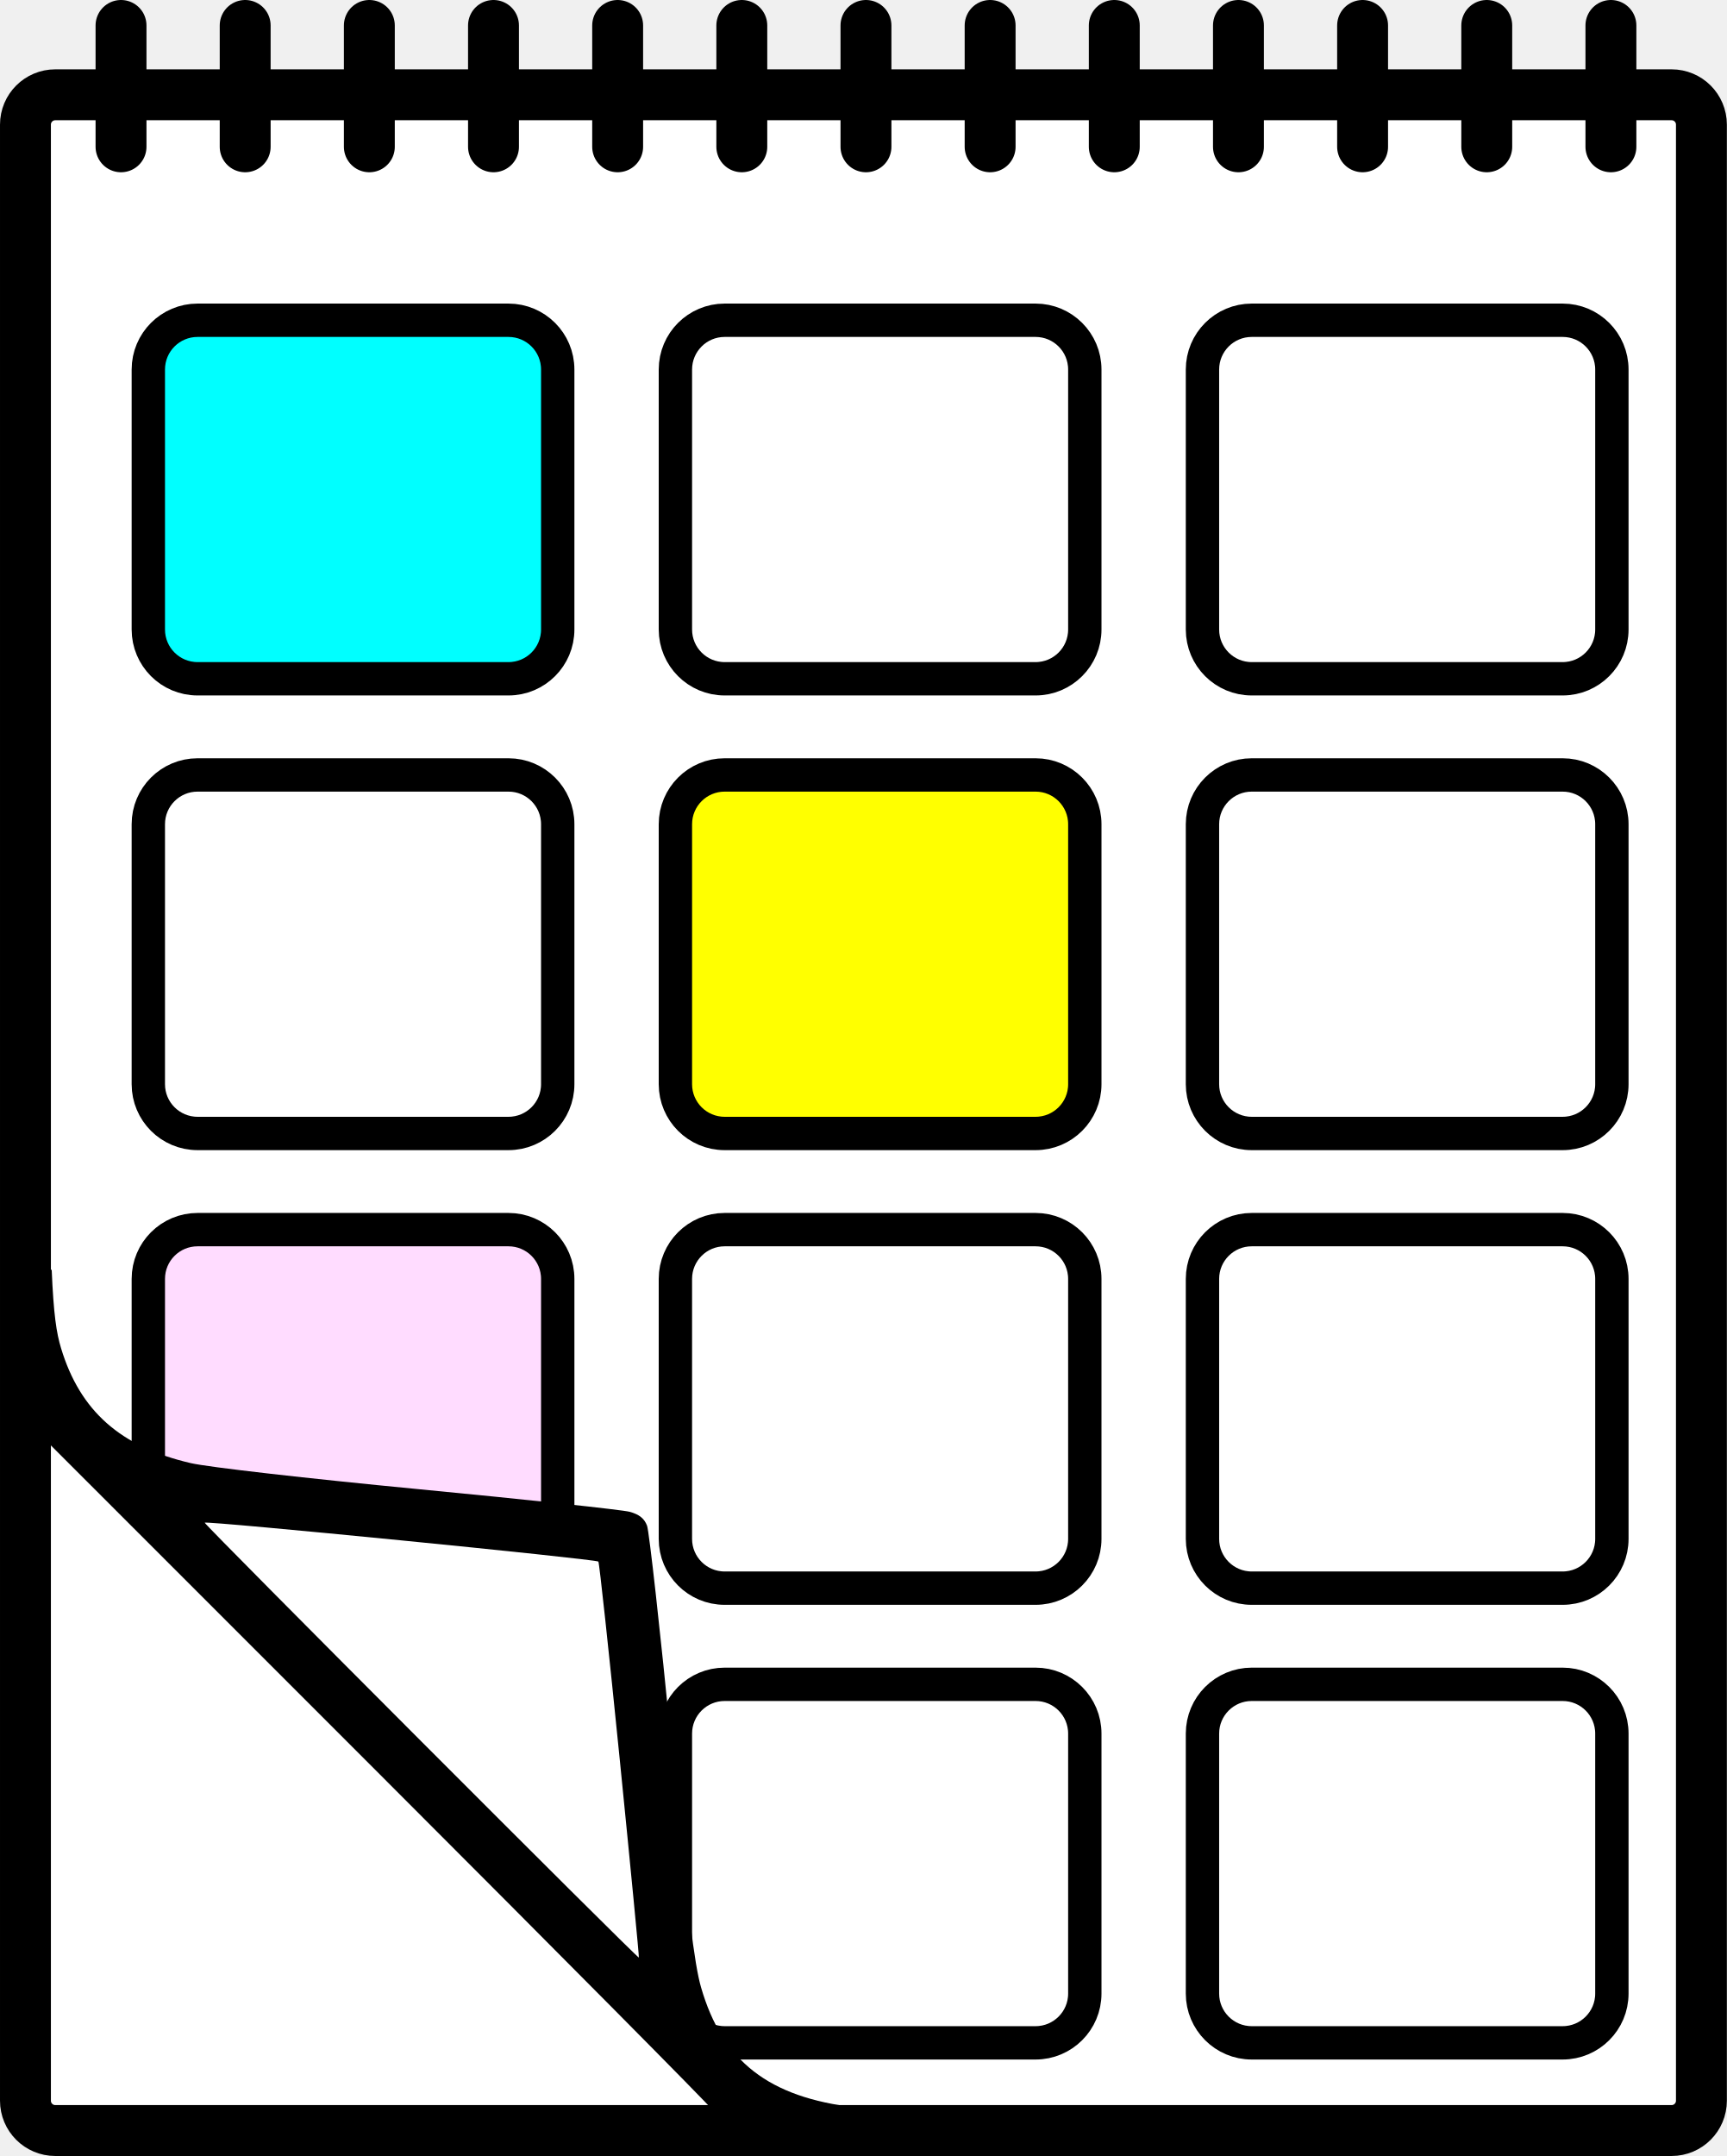
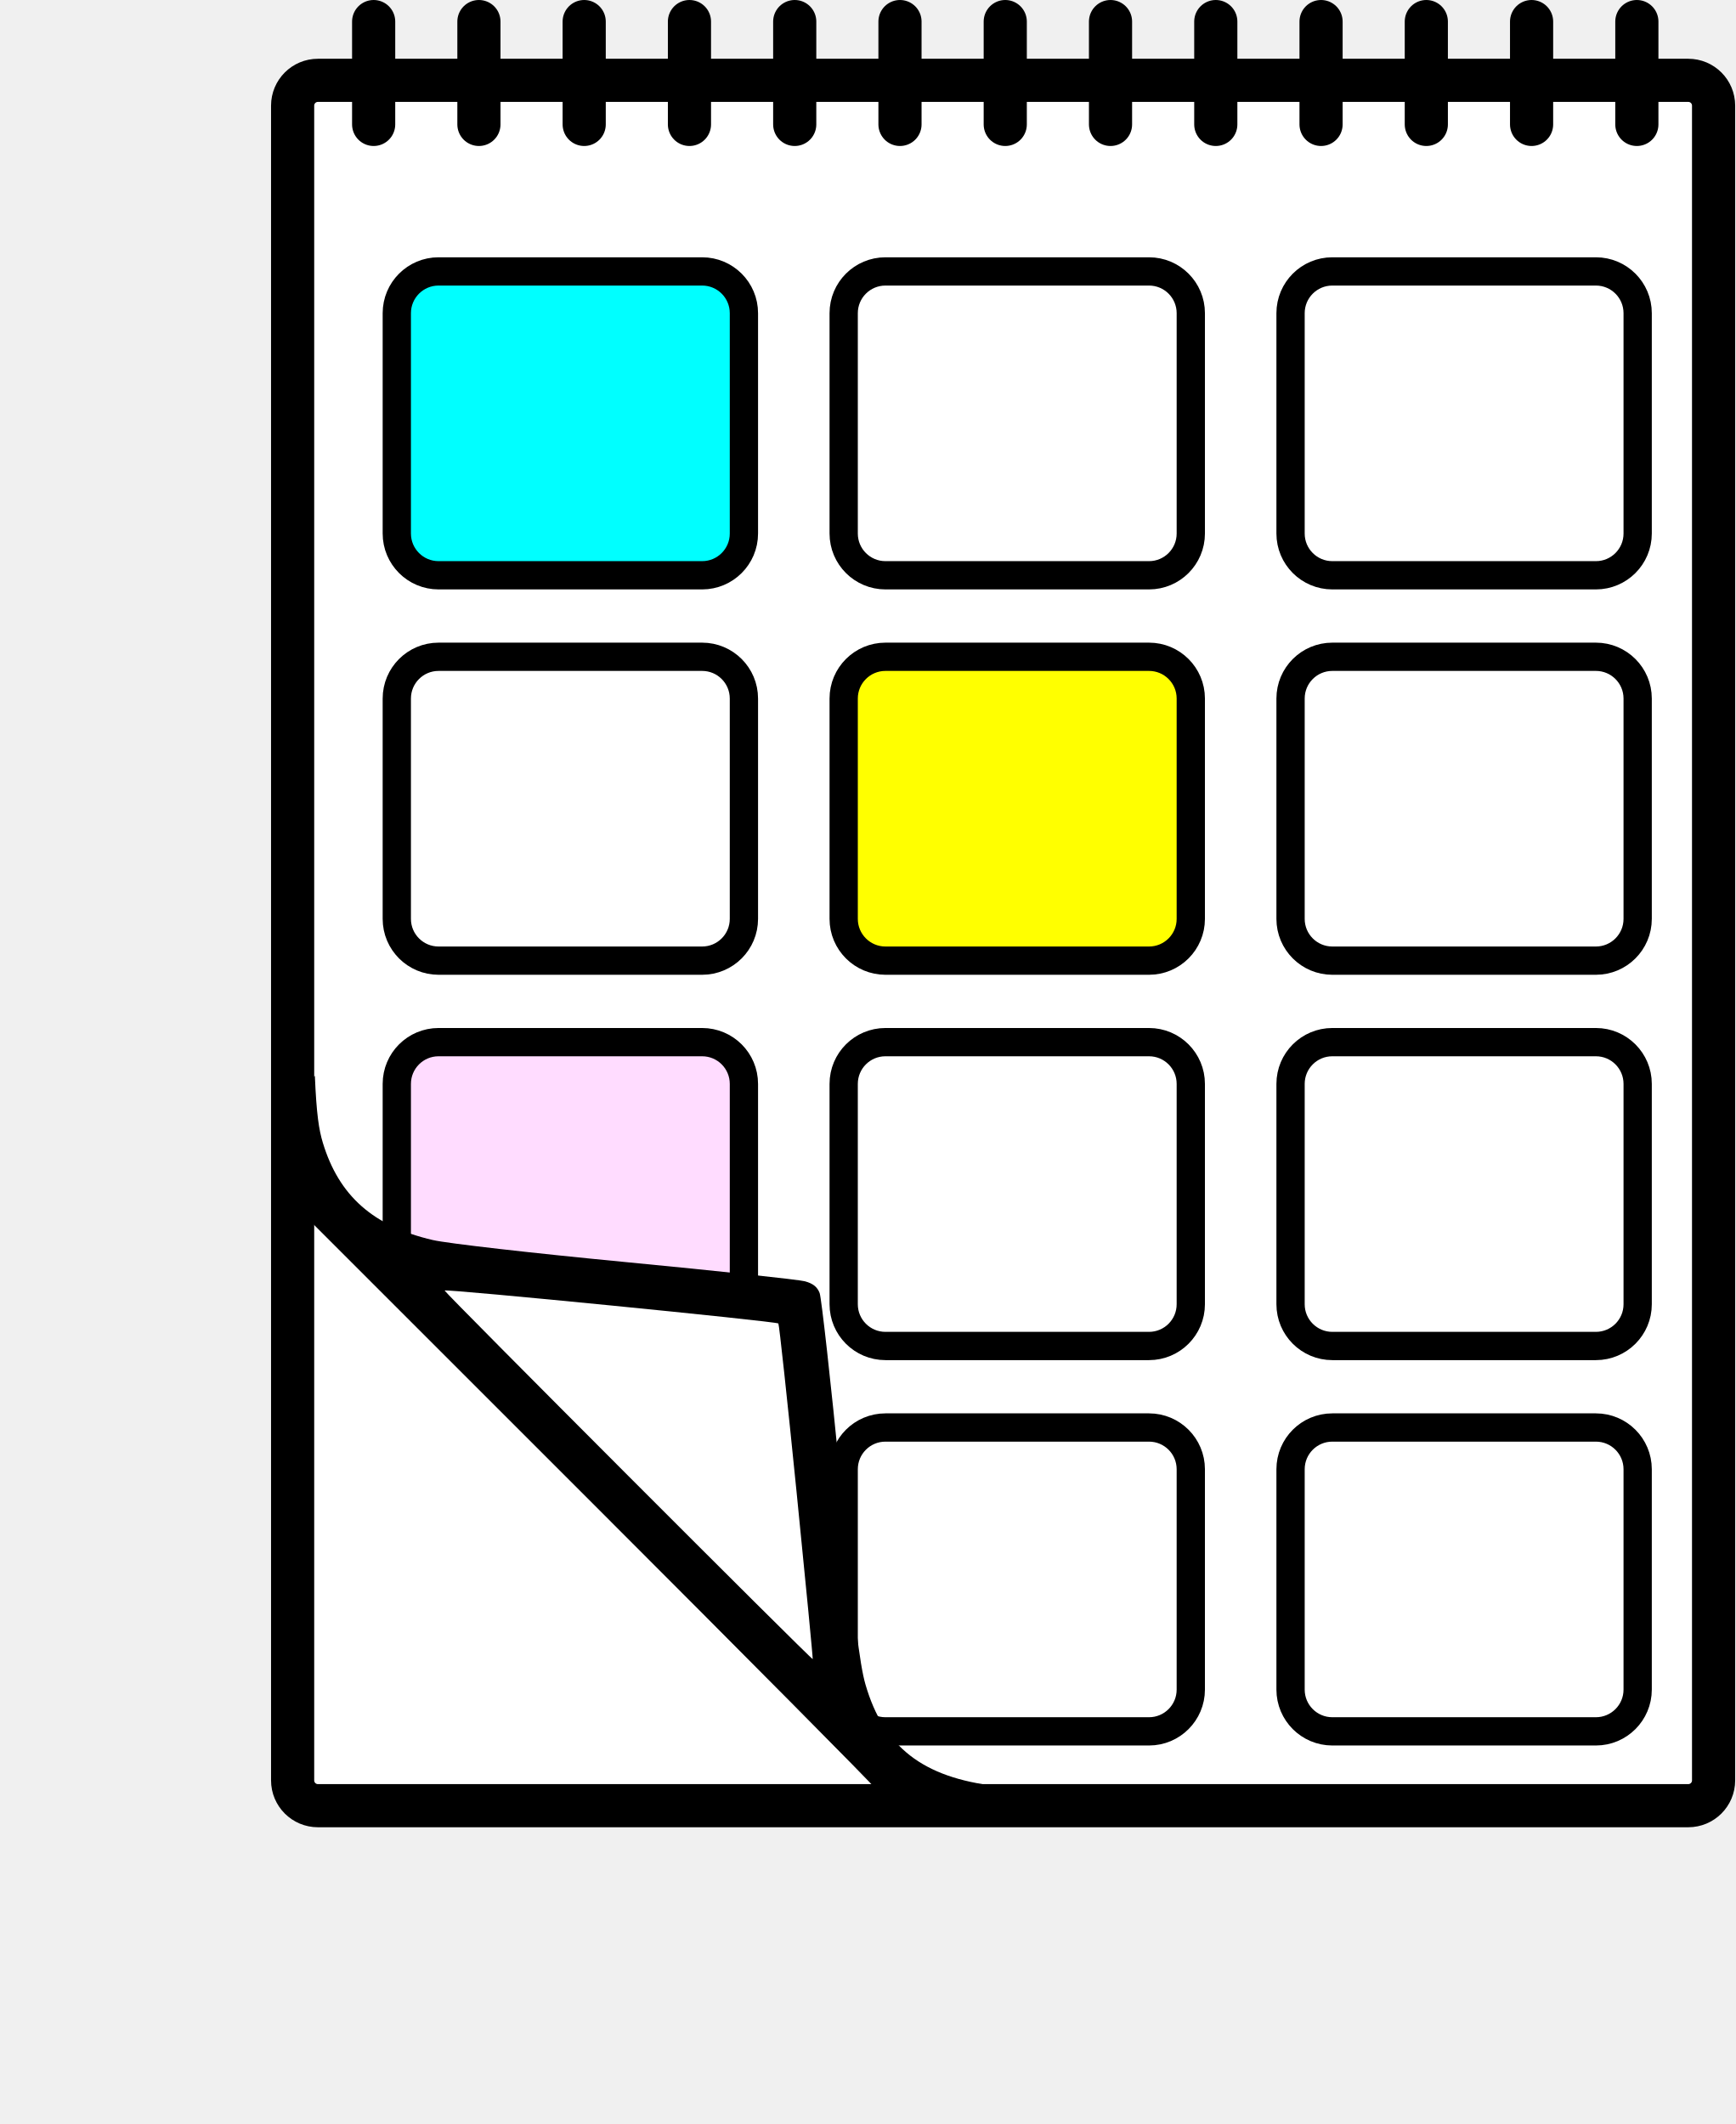
- <svg xmlns="http://www.w3.org/2000/svg" width="196.777mm" height="245.622mm" viewBox="0 0 196.777 245.622" version="1.1" id="svg1" xml:space="preserve">
+ <svg xmlns="http://www.w3.org/2000/svg" width="233.205mm" height="285.51mm" viewBox="0 0 233.205 285.51" version="1.1" id="svg1" xml:space="preserve">
  <defs id="defs1" />
-   <g id="layer1" transform="translate(580.9914,-142.12)">
+   <g id="layer1" transform="translate(617.4201,-142.12)">
    <rect style="fill:#ffffff;fill-opacity:1;stroke:#000000;stroke-width:5.8;stroke-linecap:round;stroke-linejoin:round;stroke-dasharray:none;stroke-opacity:1;paint-order:markers fill stroke" id="rect46" width="190.977" height="231.922" x="-578.091" y="152.919" ry="3.399" />
    <g id="g36" transform="translate(175.5748)">
      <rect style="fill:#00ffff;fill-opacity:1;stroke:#000000;stroke-width:3.8;stroke-linecap:round;stroke-linejoin:round;stroke-dasharray:none;stroke-opacity:1;paint-order:markers fill stroke" id="rect34" width="46.652" height="40.845" x="-739.665" y="178.605" ry="5.613" />
      <rect style="fill:#ffffff;fill-opacity:0;stroke:#000000;stroke-width:3.8;stroke-linecap:round;stroke-linejoin:round;stroke-dasharray:none;stroke-opacity:1;paint-order:markers fill stroke" id="rect35" width="46.652" height="40.845" x="-679.604" y="178.605" ry="5.613" />
      <rect style="fill:#ffffff;fill-opacity:0;stroke:#000000;stroke-width:3.8;stroke-linecap:round;stroke-linejoin:round;stroke-dasharray:none;stroke-opacity:1;paint-order:markers fill stroke" id="rect36" width="46.652" height="40.845" x="-619.544" y="178.605" ry="5.613" />
    </g>
    <g id="g39" transform="translate(-0.1583096,51.86751)">
      <rect style="fill:#ffffff;fill-opacity:0;stroke:#000000;stroke-width:3.8;stroke-linecap:round;stroke-linejoin:round;stroke-dasharray:none;stroke-opacity:1;paint-order:markers fill stroke" id="rect37" width="46.652" height="40.845" x="-563.932" y="178.538" ry="5.613" />
      <rect style="fill:#ffff00;fill-opacity:1;stroke:#000000;stroke-width:3.8;stroke-linecap:round;stroke-linejoin:round;stroke-dasharray:none;stroke-opacity:1;paint-order:markers fill stroke" id="rect38" width="46.652" height="40.845" x="-503.871" y="178.538" ry="5.613" />
      <rect style="fill:#ffffff;fill-opacity:0;stroke:#000000;stroke-width:3.8;stroke-linecap:round;stroke-linejoin:round;stroke-dasharray:none;stroke-opacity:1;paint-order:markers fill stroke" id="rect39" width="46.652" height="40.845" x="-443.811" y="178.538" ry="5.613" />
    </g>
    <rect style="fill:#ffdcff;fill-opacity:1;stroke:#000000;stroke-width:3.8;stroke-linecap:round;stroke-linejoin:round;stroke-dasharray:none;stroke-opacity:1;paint-order:markers fill stroke" id="rect40" width="46.652" height="40.845" x="-564.09" y="282.205" ry="5.613" />
    <rect style="fill:#ffffff;fill-opacity:0;stroke:#000000;stroke-width:3.8;stroke-linecap:round;stroke-linejoin:round;stroke-dasharray:none;stroke-opacity:1;paint-order:markers fill stroke" id="rect41" width="46.652" height="40.845" x="-504.03" y="282.205" ry="5.613" />
    <rect style="fill:#ffffff;fill-opacity:0;stroke:#000000;stroke-width:3.8;stroke-linecap:round;stroke-linejoin:round;stroke-dasharray:none;stroke-opacity:1;paint-order:markers fill stroke" id="rect42" width="46.652" height="40.845" x="-443.969" y="282.205" ry="5.613" />
    <path style="fill:#ffdcff;fill-opacity:0.356;stroke:#000000;stroke-width:5.8;stroke-linecap:round;stroke-linejoin:round;stroke-dasharray:none;stroke-opacity:1;paint-order:markers fill stroke" d="M -567.201,158.844 V 145.02" id="path47" />
    <path style="fill:#ffdcff;fill-opacity:0.356;stroke:#000000;stroke-width:5.8;stroke-linecap:round;stroke-linejoin:round;stroke-dasharray:none;stroke-opacity:1;paint-order:markers fill stroke" d="M -553.053,158.844 V 145.02" id="path48" />
    <path style="fill:#ffdcff;fill-opacity:0.356;stroke:#000000;stroke-width:5.8;stroke-linecap:round;stroke-linejoin:round;stroke-dasharray:none;stroke-opacity:1;paint-order:markers fill stroke" d="M -538.905,158.844 V 145.02" id="path49" />
    <path style="fill:#ffdcff;fill-opacity:0.356;stroke:#000000;stroke-width:5.8;stroke-linecap:round;stroke-linejoin:round;stroke-dasharray:none;stroke-opacity:1;paint-order:markers fill stroke" d="M -524.757,158.844 V 145.02" id="path50" />
    <path style="fill:#ffdcff;fill-opacity:0.356;stroke:#000000;stroke-width:5.8;stroke-linecap:round;stroke-linejoin:round;stroke-dasharray:none;stroke-opacity:1;paint-order:markers fill stroke" d="M -510.609,158.844 V 145.02" id="path51" />
    <path style="fill:#ffdcff;fill-opacity:0.356;stroke:#000000;stroke-width:5.8;stroke-linecap:round;stroke-linejoin:round;stroke-dasharray:none;stroke-opacity:1;paint-order:markers fill stroke" d="M -496.462,158.844 V 145.02" id="path52" />
    <path style="fill:#ffdcff;fill-opacity:0.356;stroke:#000000;stroke-width:5.8;stroke-linecap:round;stroke-linejoin:round;stroke-dasharray:none;stroke-opacity:1;paint-order:markers fill stroke" d="M -482.314,158.844 V 145.02" id="path53" />
    <path style="fill:#ffdcff;fill-opacity:0.356;stroke:#000000;stroke-width:5.8;stroke-linecap:round;stroke-linejoin:round;stroke-dasharray:none;stroke-opacity:1;paint-order:markers fill stroke" d="M -468.166,158.844 V 145.02" id="path54" />
    <path style="fill:#ffdcff;fill-opacity:0.356;stroke:#000000;stroke-width:5.8;stroke-linecap:round;stroke-linejoin:round;stroke-dasharray:none;stroke-opacity:1;paint-order:markers fill stroke" d="M -454.018,158.844 V 145.02" id="path55" />
    <path style="fill:#ffdcff;fill-opacity:0.356;stroke:#000000;stroke-width:5.8;stroke-linecap:round;stroke-linejoin:round;stroke-dasharray:none;stroke-opacity:1;paint-order:markers fill stroke" d="M -439.87,158.844 V 145.02" id="path56" />
    <path style="fill:#ffdcff;fill-opacity:0.356;stroke:#000000;stroke-width:5.8;stroke-linecap:round;stroke-linejoin:round;stroke-dasharray:none;stroke-opacity:1;paint-order:markers fill stroke" d="M -425.723,158.844 V 145.02" id="path57" />
    <path style="fill:#ffdcff;fill-opacity:0.356;stroke:#000000;stroke-width:5.8;stroke-linecap:round;stroke-linejoin:round;stroke-dasharray:none;stroke-opacity:1;paint-order:markers fill stroke" d="M -397.427,158.844 V 145.02" id="path58" />
    <path style="fill:#ffdcff;fill-opacity:0.356;stroke:#000000;stroke-width:5.8;stroke-linecap:round;stroke-linejoin:round;stroke-dasharray:none;stroke-opacity:1;paint-order:markers fill stroke" d="M -411.575,158.844 V 145.02" id="path59" />
    <g id="g45" transform="translate(-0.1583096,155.4678)">
      <rect style="fill:#ffffff;fill-opacity:0;stroke:#000000;stroke-width:3.8;stroke-linecap:round;stroke-linejoin:round;stroke-dasharray:none;stroke-opacity:1;paint-order:markers fill stroke" id="rect44" width="46.652" height="40.845" x="-503.871" y="178.538" ry="5.613" />
      <rect style="fill:#ffffff;fill-opacity:0;stroke:#000000;stroke-width:3.8;stroke-linecap:round;stroke-linejoin:round;stroke-dasharray:none;stroke-opacity:1;paint-order:markers fill stroke" id="rect45" width="46.652" height="40.845" x="-443.811" y="178.538" ry="5.613" />
    </g>
    <path style="fill:#ffffff;fill-opacity:1;stroke:none;stroke-width:5.8;stroke-linecap:round;stroke-linejoin:round;stroke-dasharray:none;stroke-opacity:1;paint-order:markers fill stroke" d="m -571.897,309.195 14.232,6.399 14.429,18.462 -14.903,8.845 z" id="path67" />
    <g id="g66" transform="translate(106.9782,-134.6544)">
      <path style="fill:#ffffff;fill-opacity:1;stroke:none;stroke-width:5.8;stroke-linecap:round;stroke-linejoin:round;stroke-dasharray:none;stroke-opacity:1;paint-order:markers fill stroke" d="m -669.925,446.749 53.181,6.615 5.159,51.065 -18.124,-14.287 -20.505,-21.431 z" id="path66" />
      <path id="path33" style="fill:#000000;stroke-width:1" d="m -682.08,421.393 c -0.006,0.005 -0.013,0.01 -0.02,0.015 -2.914,2.403 -5.953,17.314 -0.364,20.748 v -1.007 l 37.763,37.761 c 20.769,20.768 37.763,37.904 37.763,38.08 v 5.2e-4 c 0,0.018 -0.867,0.031 -1.154,0.047 0.011,0.018 0.023,0.036 0.034,0.055 1.562,2.846 15.173,8.714 21.462,0.041 0.051,-0.067 0.102,-0.134 0.153,-0.201 -1.432,-0.022 -3.821,-0.042 -4.028,-0.066 -9.902,-1.155 -15.17,-5.246 -17.612,-13.677 -0.765,-2.64 -1.515,-8.783 -3.351,-27.418 -1.301,-13.209 -2.563,-24.541 -2.804,-25.181 -0.311,-0.825 -0.889,-1.287 -1.979,-1.583 -0.847,-0.23 -11.66,-1.39 -24.028,-2.577 -12.712,-1.221 -24.007,-2.511 -25.982,-2.969 -8.007,-1.856 -12.619,-5.939 -14.785,-13.091 -0.52,-1.716 -0.854,-3.809 -1.068,-8.977 z m 17.437,28.855 c 0,-0.264 44.565,4.137 44.858,4.43 0.105,0.105 1.204,10.278 2.442,22.607 1.238,12.329 2.216,22.457 2.173,22.506 -0.123,0.139 -49.473,-49.281 -49.473,-49.543 z" />
    </g>
+     <rect style="fill:#ffffff;fill-opacity:0.001;stroke:#000000;stroke-width:5.8;stroke-linecap:round;stroke-linejoin:round;stroke-dasharray:none;stroke-opacity:0;paint-order:markers fill stroke" id="rect67" width="190.977" height="231.922" x="-614.52" y="192.808" ry="3.399" />
  </g>
</svg>
